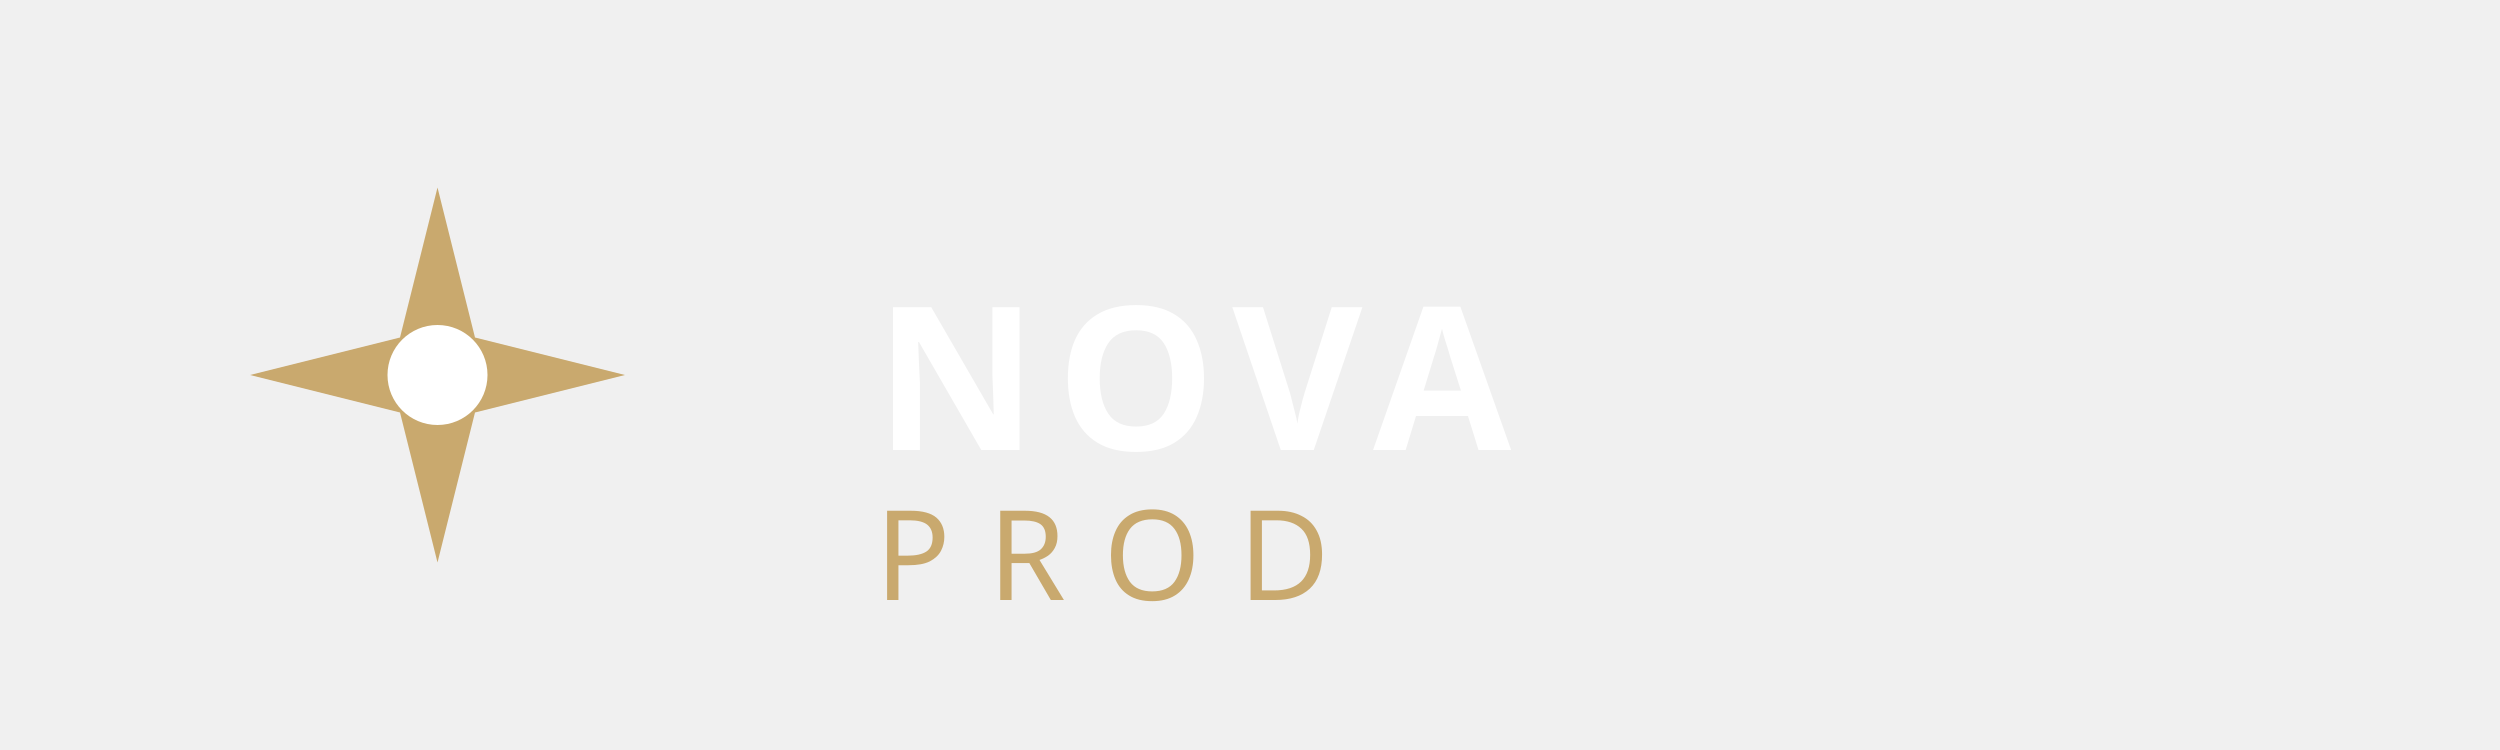
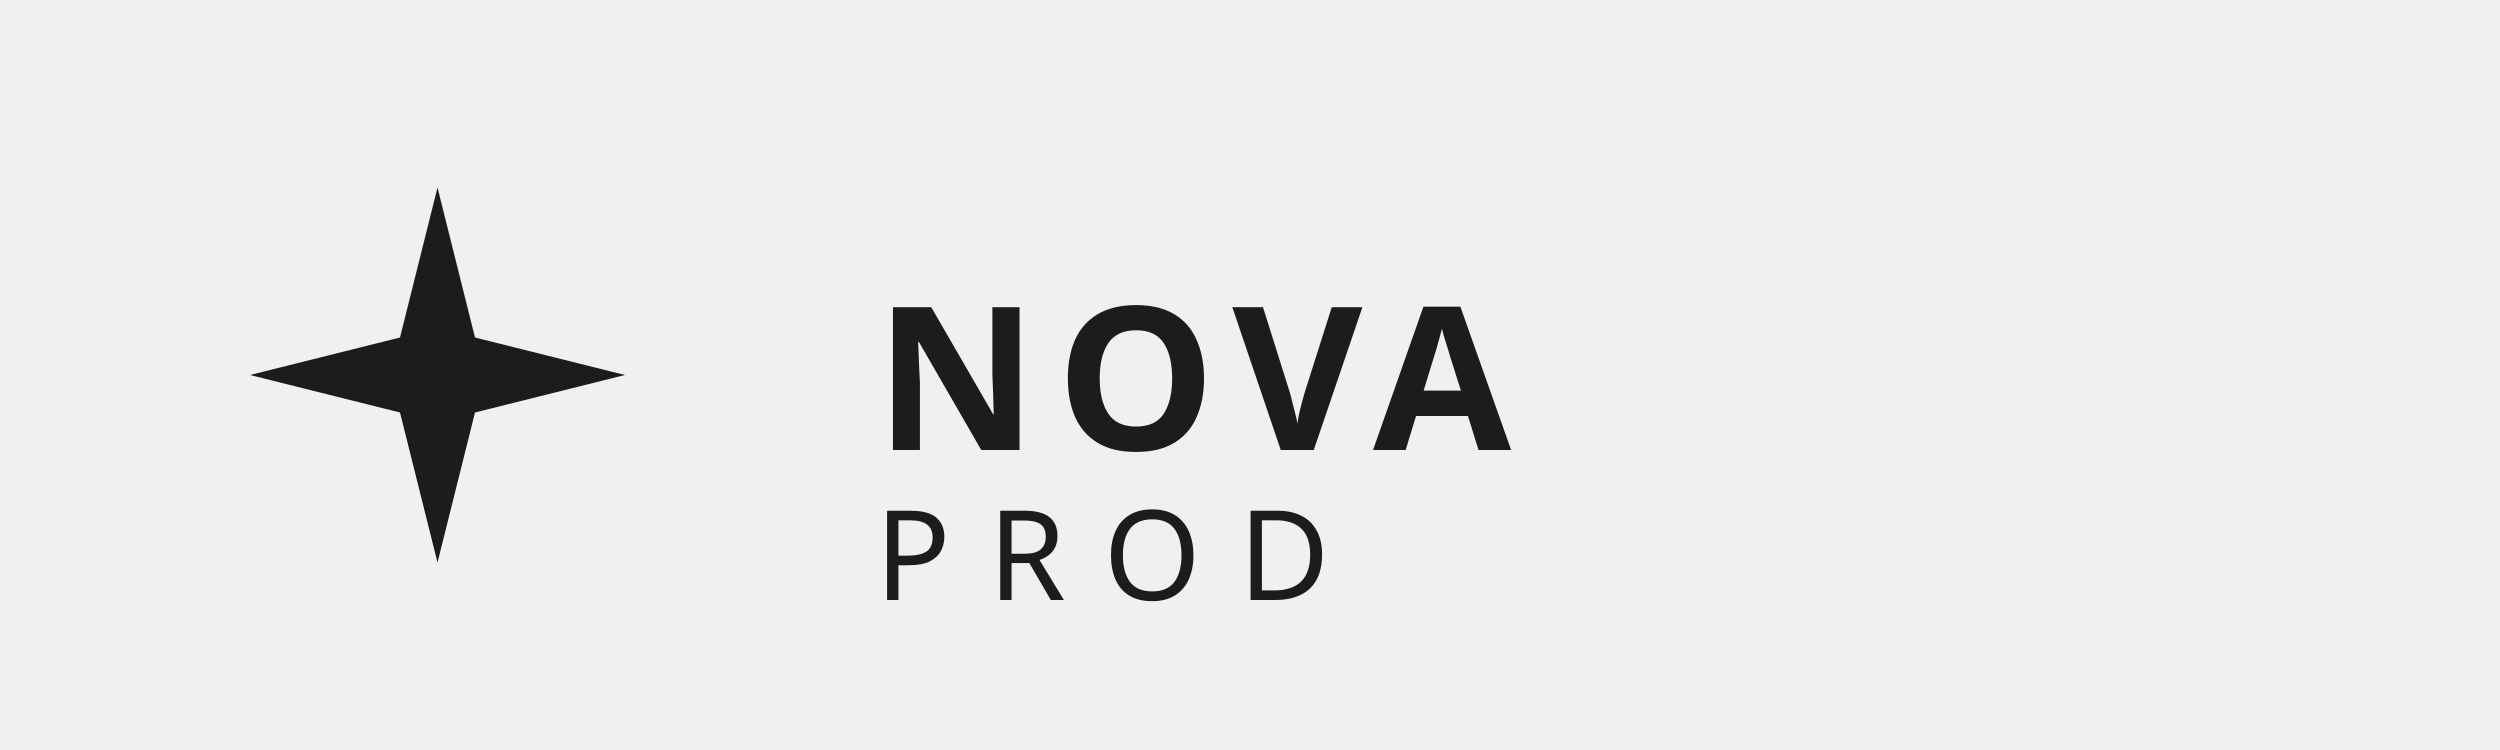
<svg xmlns="http://www.w3.org/2000/svg" viewBox="0 0 200 60" width="100%" height="100%">
-   <path d="M35,15 L38,27 L50,30 L38,33 L35,45 L32,33 L20,30 L32,27 Z" fill="#c9a96e" />
-   <circle cx="35" cy="30" r="4" fill="#ffffff" />
-   <text x="70" y="36" font-family="'Manrope', sans-serif" font-size="16" font-weight="700" fill="#ffffff" letter-spacing="1.5">NOVA</text>
-   <text x="70" y="48" font-family="'Manrope', sans-serif" font-size="10" font-weight="500" fill="#c9a96e" letter-spacing="3">PROD</text>
+   <path d="M35,15 L38,27 L50,30 L38,33 L35,45 L32,33 L20,30 L32,27 Z" fill="#1c1c1c" />
+   <text x="70" y="36" font-family="'Manrope', sans-serif" font-size="16" font-weight="700" fill="#1c1c1c" letter-spacing="1.5">NOVA</text>
+   <text x="70" y="48" font-family="'Manrope', sans-serif" font-size="10" font-weight="500" fill="#1c1c1c" letter-spacing="3">PROD</text>
</svg>
